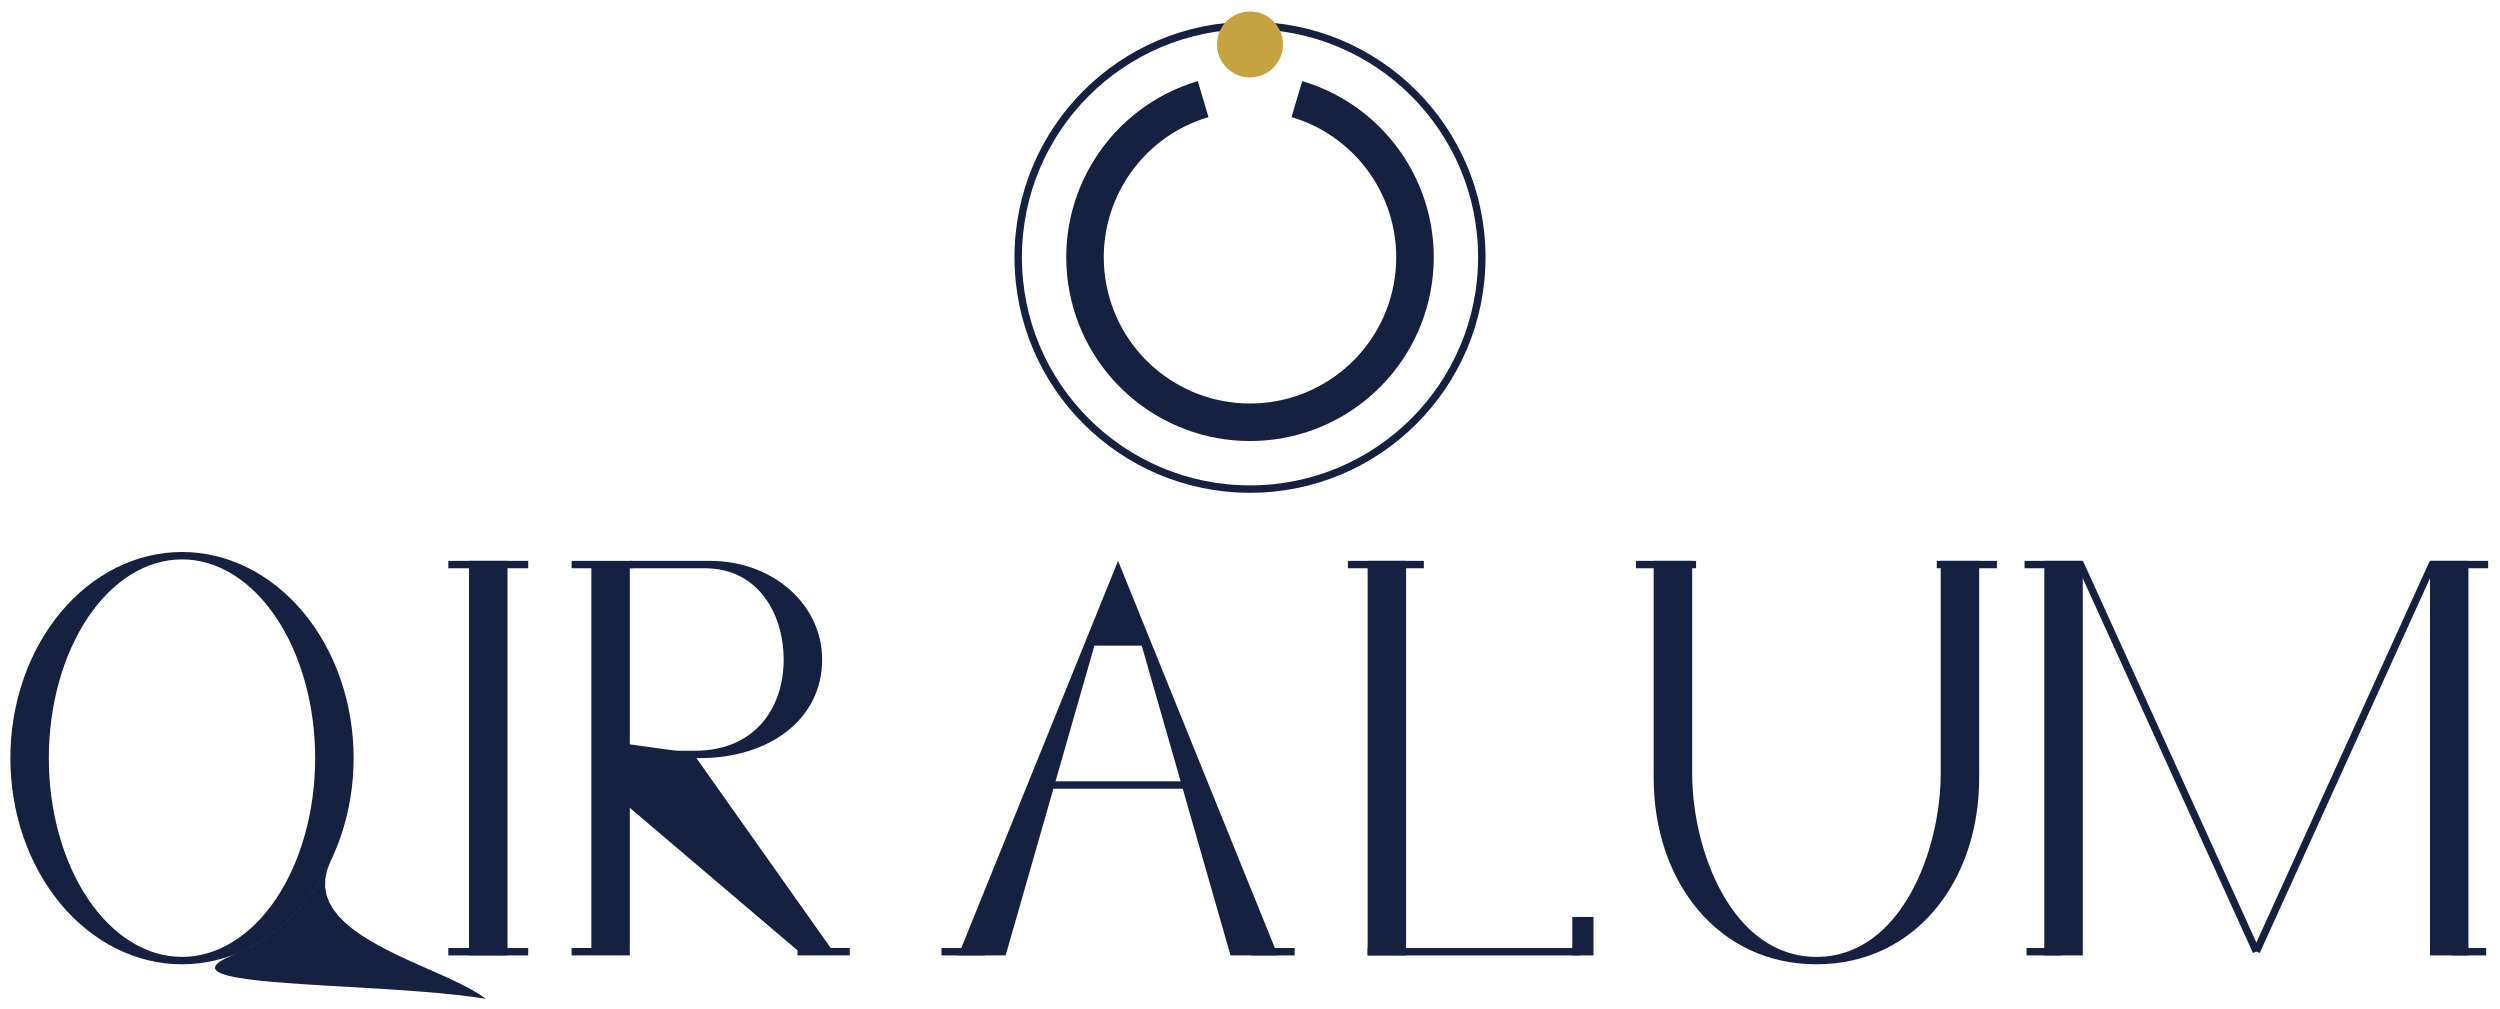
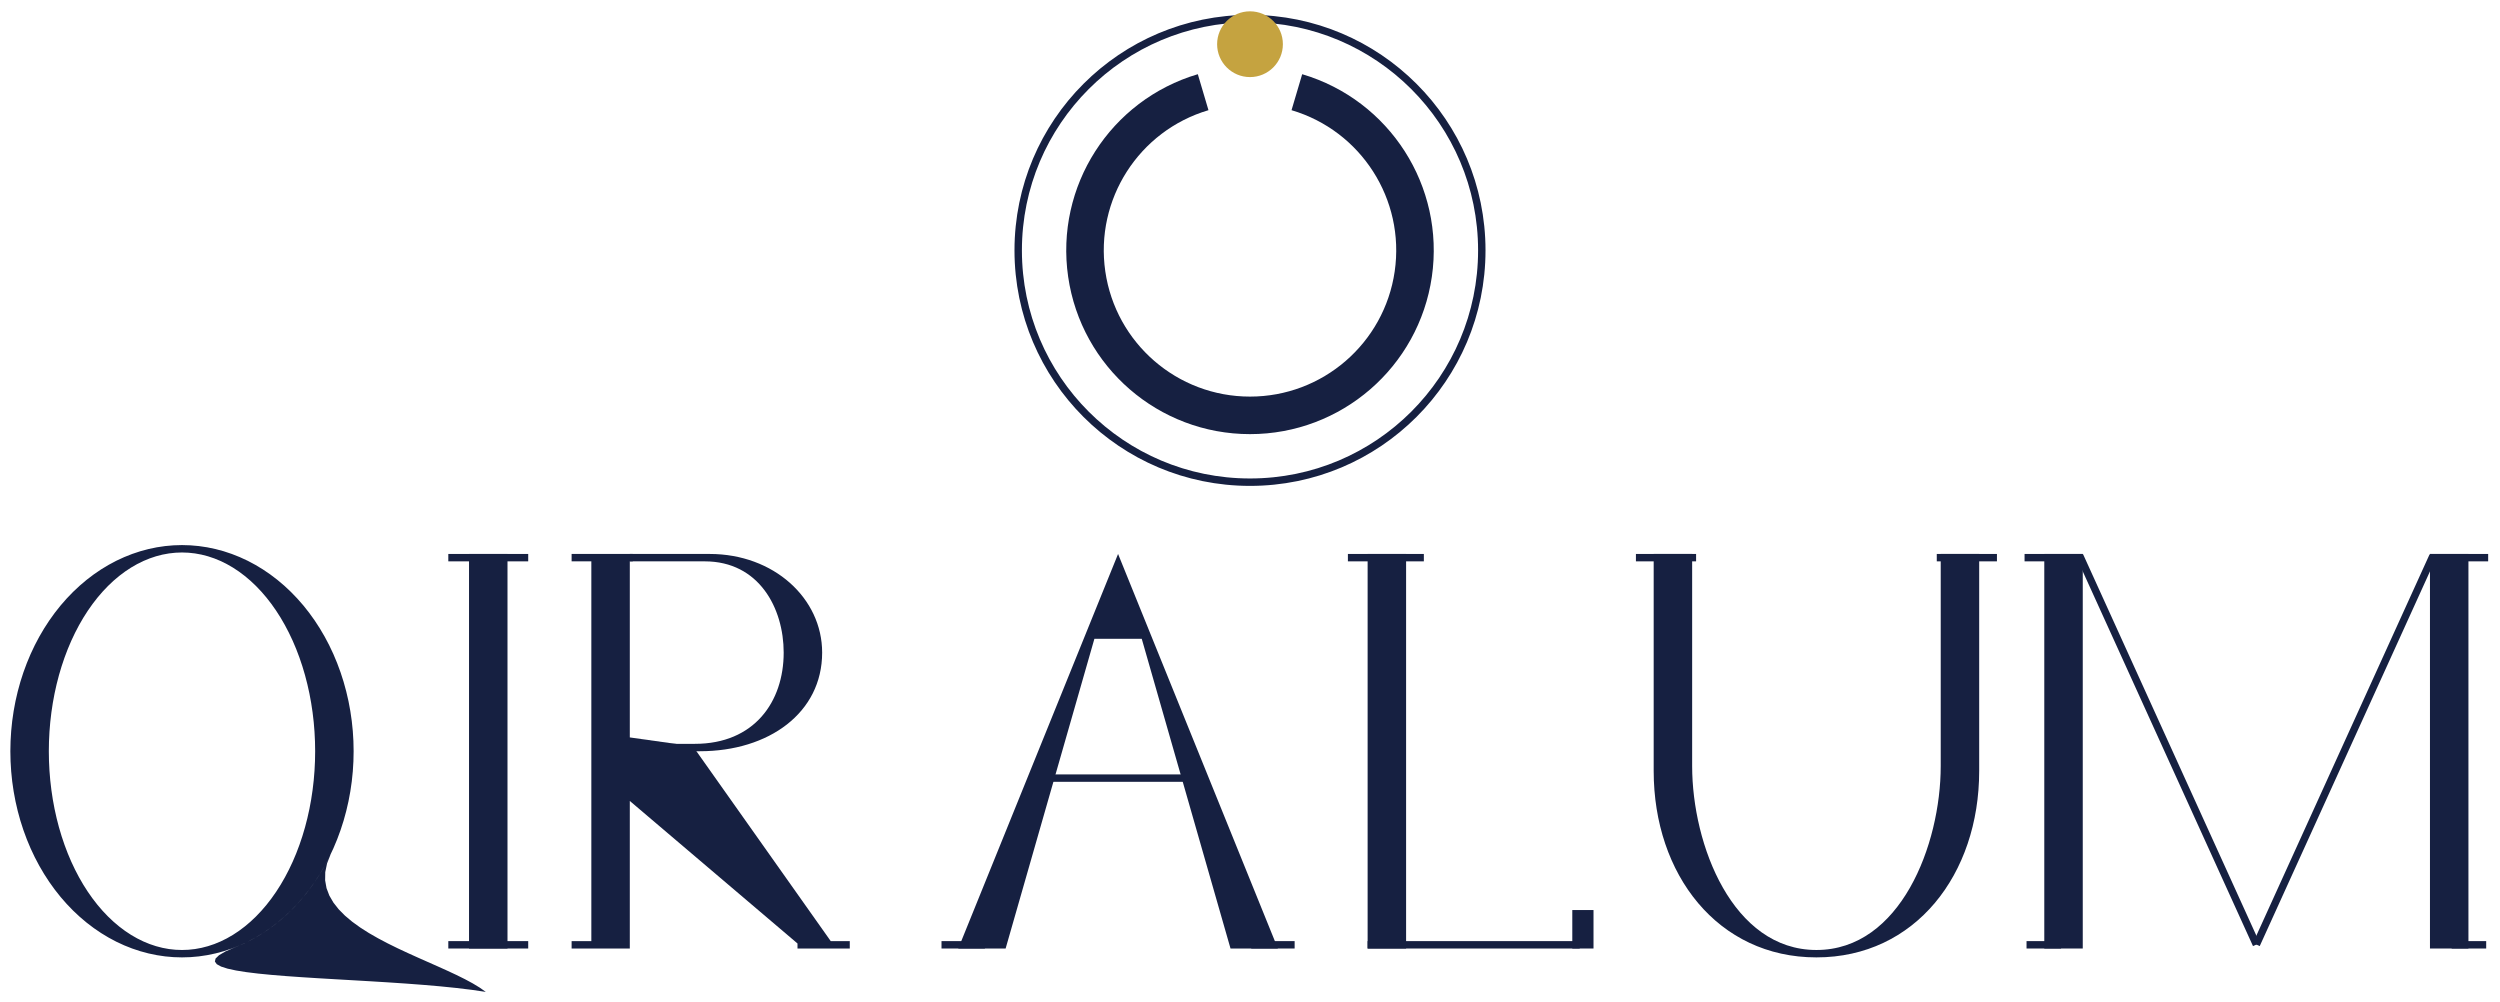
- <svg xmlns="http://www.w3.org/2000/svg" viewBox="9.00 -957.20 5069.00 2044.75" role="img" aria-labelledby="t d" shape-rendering="geometricPrecision">
+ <svg xmlns="http://www.w3.org/2000/svg" viewBox="9.00 -943.20 5069.00 2030.75" role="img" aria-labelledby="t d" shape-rendering="geometricPrecision">
  <g fill="none">
    <circle cx="2543.50" cy="-435.53" r="470.00" stroke="#162041" stroke-width="15.05" />
    <path d="M 2448.49 -756.27 A 334.52 334.52 0 1 0 2638.51 -756.27" stroke="#162041" stroke-width="76.10" stroke-linecap="butt" />
-     <circle cx="2543.50" cy="-867.06" r="66.90" fill="#C5A340" stroke="none" />
+     <circle cx="2543.50" cy="-853.57" r="66.67" fill="#C5A340" stroke="none" />
  </g>
  <g transform="translate(0.00 980) scale(1 -1)" fill="#162041">
    <path d="M 981.71 -79.31 L 967.51 -70.71 L 951.65 -62.15 L 934.38 -53.59 L 915.94 -44.98 L 896.60 -36.25 L 876.60 -27.40 L 856.19 -18.34 L 835.64 -9.05 L 815.16 0.53 L 795.05 10.44 L 775.54 20.74 L 756.86 31.45 L 739.30 42.65 L 723.08 54.36 L 708.46 66.65 L 695.70 79.55 L 685.05 93.11 L 676.75 107.38 L 671.06 122.40 L 668.23 138.22 L 668.50 154.91 L 672.12 172.49 L 679.38 191.00 L 676.79 185.72 L 684.91 202.95 L 692.59 221.29 L 699.51 240.04 L 705.66 259.18 L 711.01 278.66 L 715.58 298.44 L 719.31 318.45 L 722.24 338.66 L 724.33 359.02 L 725.58 379.49 L 726.00 400.00 L 725.58 420.51 L 724.33 440.98 L 722.24 461.34 L 719.31 481.55 L 715.58 501.56 L 711.01 521.34 L 705.66 540.83 L 699.51 559.96 L 692.59 578.71 L 684.91 597.05 L 676.49 614.90 L 667.35 632.23 L 657.51 649.00 L 647.01 665.17 L 635.85 680.71 L 624.08 695.58 L 611.70 709.71 L 598.77 723.11 L 585.30 735.74 L 571.34 747.55 L 556.91 758.52 L 542.05 768.64 L 526.79 777.86 L 511.18 786.19 L 495.24 793.56 L 479.02 800.00 L 462.56 805.48 L 445.89 809.96 L 429.06 813.48 L 412.11 815.99 L 395.07 817.50 L 378.00 818.00 L 360.93 817.50 L 343.89 815.99 L 326.94 813.48 L 310.11 809.96 L 293.44 805.48 L 276.98 800.00 L 260.76 793.56 L 244.82 786.19 L 229.21 777.86 L 213.95 768.64 L 199.09 758.52 L 184.66 747.55 L 170.70 735.74 L 157.22 723.11 L 144.30 709.71 L 131.93 695.58 L 120.15 680.71 L 108.99 665.17 L 98.49 649.00 L 88.65 632.23 L 79.51 614.90 L 71.09 597.05 L 63.41 578.71 L 56.49 559.96 L 50.34 540.83 L 44.99 521.34 L 40.42 501.56 L 36.69 481.55 L 33.76 461.34 L 31.68 440.98 L 30.43 420.51 L 30.00 400.00 L 30.43 379.49 L 31.68 359.02 L 33.76 338.66 L 36.69 318.45 L 40.42 298.44 L 44.99 278.66 L 50.34 259.18 L 56.49 240.04 L 63.41 221.29 L 71.09 202.95 L 79.51 185.10 L 88.65 167.78 L 98.49 151.00 L 108.99 134.82 L 120.15 119.29 L 131.93 104.42 L 144.30 90.29 L 157.22 76.89 L 170.70 64.26 L 184.66 52.45 L 199.09 41.48 L 213.95 31.36 L 229.21 22.14 L 244.82 13.81 L 260.76 6.44 L 276.98 0.00 L 293.44 -5.47 L 310.11 -9.96 L 326.94 -13.47 L 343.89 -15.99 L 360.93 -17.50 L 378.00 -18.00 L 395.07 -17.50 L 412.11 -15.99 L 429.06 -13.47 L 445.89 -9.96 L 462.56 -5.47 L 479.02 0.00 L 494.51 6.15 L 492.25 5.17 L 485.54 2.46 L 466.11 -5.97 L 453.10 -13.56 L 446.10 -20.35 L 444.71 -26.41 L 448.56 -31.80 L 457.25 -36.59 L 470.39 -40.83 L 487.57 -44.56 L 508.41 -47.89 L 532.54 -50.85 L 559.52 -53.50 L 589.01 -55.91 L 620.58 -58.14 L 653.86 -60.25 L 688.44 -62.29 L 723.95 -64.34 L 759.98 -66.44 L 796.14 -68.67 L 832.05 -71.08 L 867.30 -73.74 L 901.52 -76.69 L 934.30 -80.01 L 965.26 -83.76 L 994.00 -88.00 Z M 364.75 -2.51 L 351.54 -1.06 L 338.39 1.36 L 325.32 4.74 L 312.40 9.07 L 299.62 14.35 L 287.04 20.56 L 274.68 27.68 L 262.56 35.69 L 250.72 44.59 L 239.19 54.34 L 228.00 64.91 L 217.16 76.31 L 206.71 88.47 L 196.68 101.40 L 187.07 115.04 L 177.94 129.36 L 169.29 144.34 L 161.14 159.94 L 153.50 176.10 L 146.41 192.81 L 139.89 210.03 L 133.93 227.70 L 128.55 245.78 L 123.79 264.24 L 119.62 283.01 L 116.09 302.07 L 113.19 321.38 L 110.92 340.86 L 109.30 360.50 L 108.33 380.23 L 108.00 400.00 L 108.33 419.77 L 109.30 439.50 L 110.92 459.14 L 113.19 478.62 L 116.09 497.93 L 119.62 516.99 L 123.79 535.76 L 128.55 554.23 L 133.93 572.30 L 139.89 589.98 L 146.41 607.19 L 153.50 623.90 L 161.14 640.06 L 169.29 655.66 L 177.94 670.64 L 187.07 684.96 L 196.68 698.60 L 206.71 711.52 L 217.16 723.69 L 228.00 735.09 L 239.19 745.66 L 250.72 755.41 L 262.56 764.31 L 274.68 772.33 L 287.04 779.44 L 299.62 785.65 L 312.40 790.92 L 325.32 795.26 L 338.39 798.64 L 351.54 801.06 L 364.75 802.51 L 378.00 803.00 L 391.25 802.51 L 404.46 801.06 L 417.61 798.64 L 430.68 795.26 L 443.60 790.92 L 456.38 785.65 L 468.96 779.44 L 481.32 772.33 L 493.44 764.31 L 505.27 755.41 L 516.81 745.66 L 528.00 735.09 L 538.84 723.69 L 549.29 711.52 L 559.33 698.60 L 568.92 684.96 L 578.06 670.64 L 586.71 655.66 L 594.86 640.06 L 602.50 623.90 L 609.59 607.19 L 616.11 589.98 L 622.08 572.30 L 627.45 554.23 L 632.21 535.76 L 636.38 516.99 L 639.91 497.93 L 642.81 478.62 L 645.08 459.14 L 646.70 439.50 L 647.67 419.77 L 648.00 400.00 L 647.67 380.23 L 646.70 360.50 L 645.08 340.86 L 642.81 321.38 L 639.91 302.07 L 636.38 283.01 L 632.21 264.24 L 627.45 245.78 L 622.08 227.70 L 616.11 210.03 L 609.59 192.81 L 602.50 176.10 L 594.86 159.94 L 586.71 144.34 L 578.06 129.36 L 568.92 115.04 L 559.33 101.40 L 549.29 88.47 L 538.84 76.31 L 528.00 64.91 L 516.81 54.34 L 505.27 44.59 L 493.44 35.69 L 481.32 27.68 L 468.96 20.56 L 456.38 14.35 L 443.60 9.07 L 430.68 4.74 L 417.61 1.36 L 404.46 -1.06 L 391.25 -2.51 L 378.00 -3.00 Z M 676.31 184.76 L 675.77 183.68 L 672.04 176.44 L 668.19 169.29 L 667.54 168.14 Z M 667.05 167.26 L 664.23 162.24 L 660.14 155.29 L 657.75 151.41 Z M 655.92 148.44 L 651.60 141.70 L 647.16 135.06 L 657.29 150.66 Z M 646.58 134.21 L 642.62 128.53 L 637.96 122.11 L 636.29 119.90 Z M 635.35 118.65 L 633.20 115.81 L 628.33 109.64 L 624.58 105.06 Z M 623.81 104.12 L 623.36 103.58 L 618.27 97.64 L 613.10 91.81 L 611.94 90.56 Z M 611.34 89.91 L 607.84 86.14 L 602.46 80.58 L 599.35 77.49 Z M 585.30 64.26 L 598.33 76.46 L 597.00 75.15 L 591.45 69.86 L 585.81 64.71 L 580.09 59.70 L 574.27 54.83 L 571.74 52.79 Z M 556.91 41.48 L 570.91 52.12 L 568.39 50.10 L 562.41 45.51 L 556.36 41.08 L 550.24 36.79 L 544.05 32.65 L 542.45 31.62 Z M 541.45 31.00 L 537.79 28.68 L 531.46 24.84 L 527.14 22.35 Z M 526.54 22.01 L 525.08 21.16 L 518.62 17.65 L 512.11 14.29 L 511.57 14.03 Z M 510.39 13.45 L 505.54 11.09 L 498.93 8.05 L 496.00 6.79 Z" transform="translate(0.00 0)" />
    <path d="M 48.00 0.00 L 126.00 0.00 L 126.00 800.00 L 48.00 800.00 Z" transform="translate(912.00 0)" />
    <path d="M 6.00 785.00 L 168.00 785.00 L 168.00 800.00 L 6.00 800.00 Z" transform="translate(912.00 0)" />
    <path d="M 6.00 0.00 L 168.00 0.00 L 168.00 15.00 L 6.00 15.00 Z" transform="translate(912.00 0)" />
    <path d="M -40.00 785.00 L 0.00 785.00 L 0.00 15.00 L -40.00 15.00 L -40.00 0.00 L 78.00 0.00 L 78.00 299.20 L 418.00 10.20 L 418.00 0.00 L 524.00 0.00 L 524.00 15.00 L 485.39 15.00 L 206.00 410.00 L 78.00 428.00 L 78.00 785.00 L 84.00 785.00 L 84.00 800.00 L -40.00 800.00 Z" transform="translate(1208.00 0)" />
    <path d="M 78.00 800.00 L 240.00 800.00 C 370.00 800.00 468.00 710.00 468.00 600.00 C 468.00 478.00 360.00 400.00 220.00 400.00 L 78.00 400.00 Z M 78.00 415.00 L 210.00 415.00 C 330.00 415.00 390.00 500.00 390.00 600.00 C 390.00 690.00 340.00 785.00 230.00 785.00 L 78.00 785.00 Z" transform="translate(1208.00 0)" />
    <path d="M 16.00 0.00 L 112.00 0.00 L 292.00 628.00 L 388.00 628.00 L 568.00 0.00 L 664.00 0.00 L 340.00 800.00 Z" transform="translate(1936.00 0)" />
    <path d="M 176.00 338.00 L 504.00 338.00 L 504.00 353.00 L 176.00 353.00 Z" transform="translate(1936.00 0)" />
    <path d="M -18.00 0.00 L 70.00 0.00 L 70.00 15.00 L -18.00 15.00 Z" transform="translate(1936.00 0)" />
    <path d="M 610.00 0.00 L 698.00 0.00 L 698.00 15.00 L 610.00 15.00 Z" transform="translate(1936.00 0)" />
    <path d="M 40.00 0.00 L 118.00 0.00 L 118.00 800.00 L 40.00 800.00 Z" transform="translate(2742.00 0)" />
    <path d="M 0.00 785.00 L 154.00 785.00 L 154.00 800.00 L 0.00 800.00 Z" transform="translate(2742.00 0)" />
    <path d="M 40.00 0.00 L 470.00 0.00 L 470.00 15.00 L 40.00 15.00 Z" transform="translate(2742.00 0)" />
    <path d="M 455.00 0.00 L 498.00 0.00 L 498.00 78.00 L 455.00 78.00 Z" transform="translate(2742.00 0)" />
    <path d="M 0 800.00 L 0 360.00 C 0 150.00 130.00 -18.00 330.00 -18.00 C 530.00 -18.00 660.00 150.00 660.00 360.00 L 660.00 800.00 L 582.00 800.00 L 582.00 370.00 C 582.00 210.00 500.00 -3.00 330.00 -3.00 C 160.00 -3.00 78.00 210.00 78.00 370.00 L 78.00 800.00 Z" transform="translate(3362.00 0)" />
    <path d="M -36.00 785.00 L 86.00 785.00 L 86.00 800.00 L -36.00 800.00 Z" transform="translate(3362.00 0)" />
    <path d="M 574.00 785.00 L 696.00 785.00 L 696.00 800.00 L 574.00 800.00 Z" transform="translate(3362.00 0)" />
    <path d="M 0.00 0.00 L 78.00 0.00 L 78.00 800.00 L 0.00 800.00 Z" transform="translate(4154.00 0)" />
    <path d="M -40.00 785.00 L 78.00 785.00 L 78.00 800.00 L -40.00 800.00 Z" transform="translate(4154.00 0)" />
    <path d="M -36.00 0.00 L 34.00 0.00 L 34.00 15.00 L -36.00 15.00 Z" transform="translate(4154.00 0)" />
    <path d="M 782.00 0.00 L 860.00 0.00 L 860.00 800.00 L 782.00 800.00 Z" transform="translate(4154.00 0)" />
    <path d="M 782.00 785.00 L 900.00 785.00 L 900.00 800.00 L 782.00 800.00 Z" transform="translate(4154.00 0)" />
    <path d="M 826.00 0.00 L 896.00 0.00 L 896.00 15.00 L 826.00 15.00 Z" transform="translate(4154.00 0)" />
    <path d="M 78.83 799.10 L 436.83 11.10 L 423.17 4.90 L 65.17 792.90 Z" transform="translate(4154.00 0)" />
    <path d="M 794.83 792.90 L 436.83 4.90 L 423.17 11.10 L 781.17 799.10 Z" transform="translate(4154.00 0)" />
  </g>
</svg>
